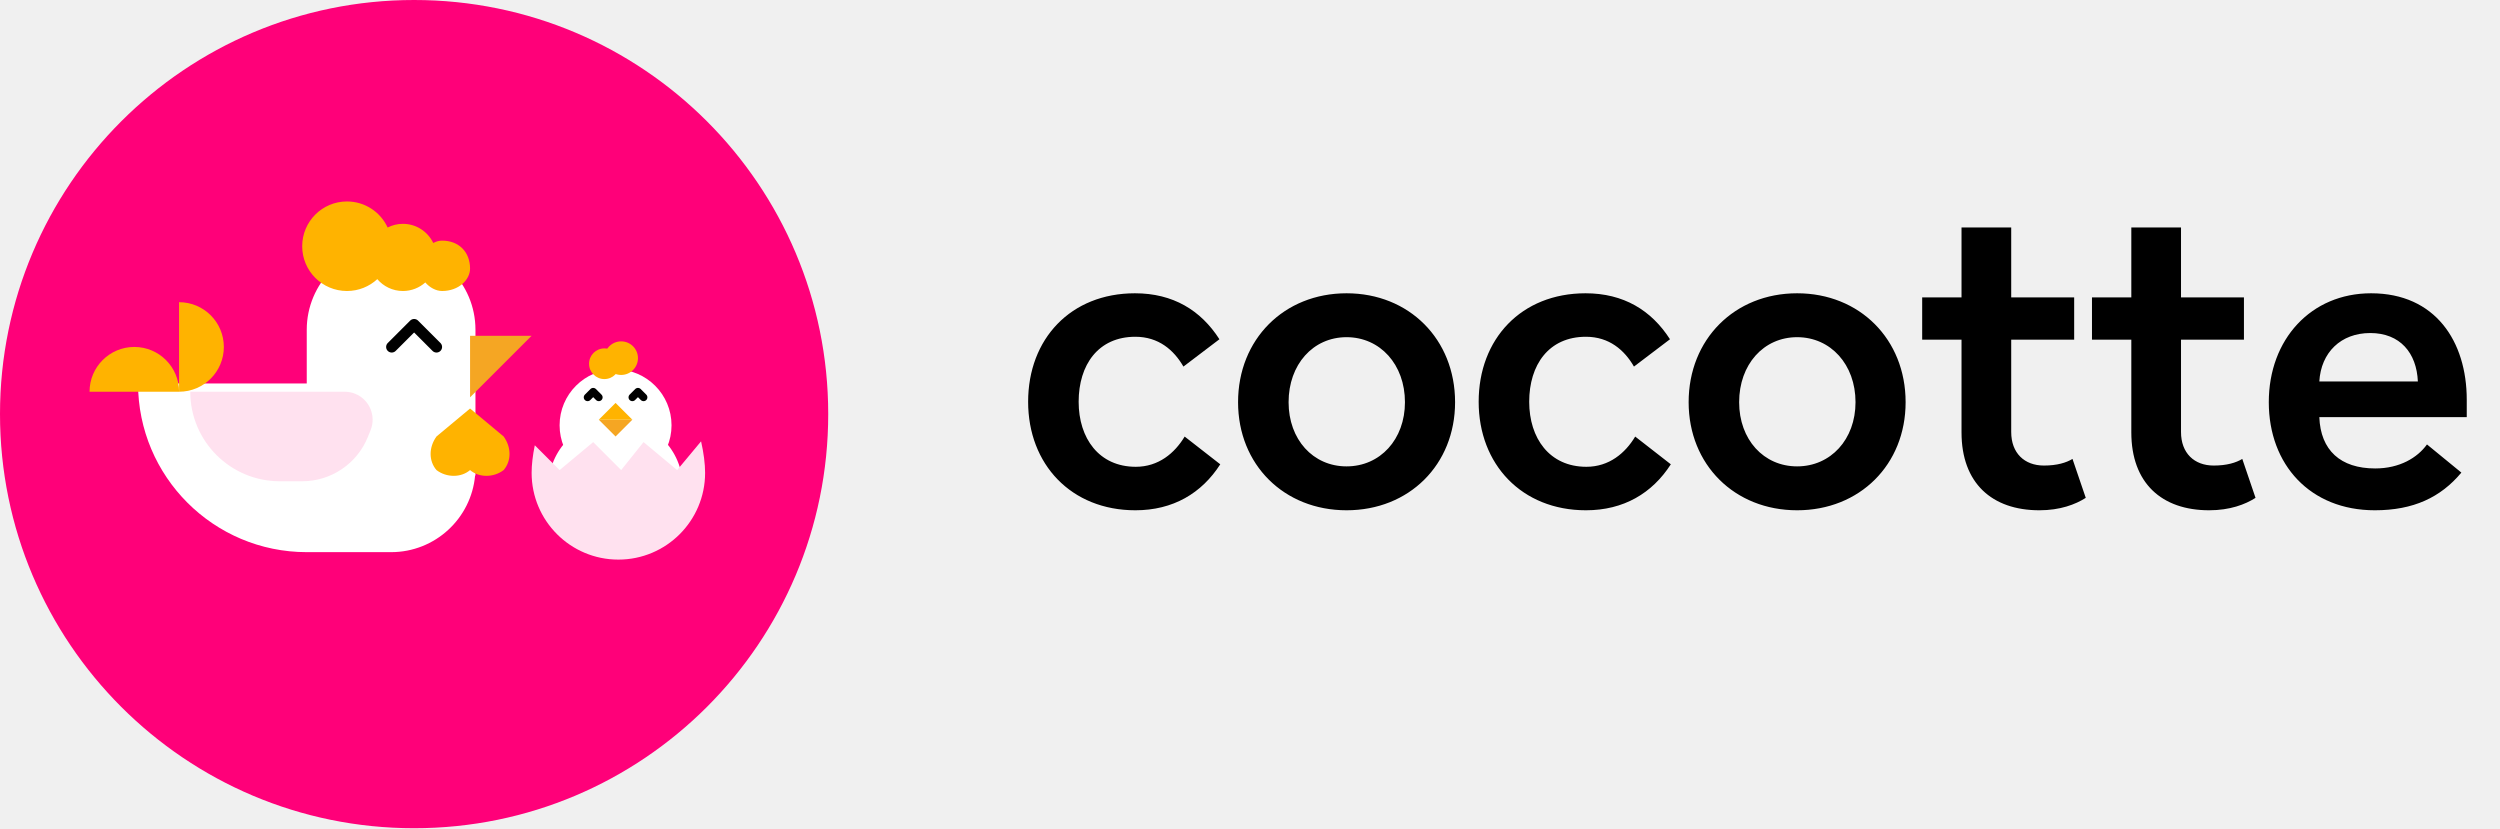
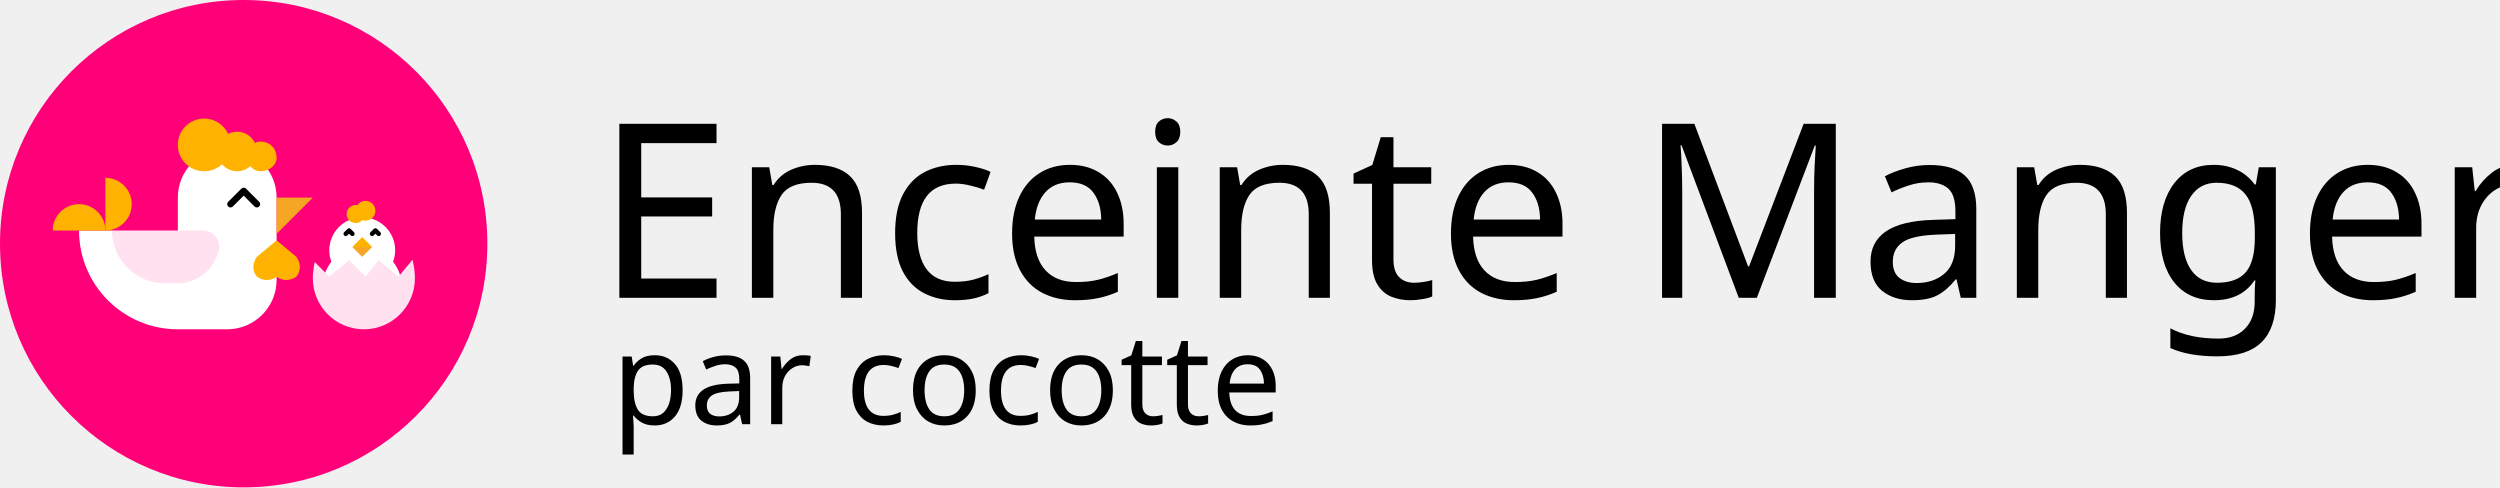
- <svg xmlns="http://www.w3.org/2000/svg" width="163px" height="54px" viewBox="0 0 163 54" version="1.1">
+ <svg xmlns="http://www.w3.org/2000/svg" width="277px" height="54px" viewBox="0 0 277 54" version="1.1">
  <defs />
  <g id="Page-1" stroke="none" stroke-width="1" fill="none" fill-rule="evenodd">
-     <g id="result" transform="translate(-20, -20)">
-       <g id="hero">
-         <g id="Group-3" transform="translate(20, 20)">
-           <g id="icon">
-             <rect id="bg" fill="#FF0079" x="0" y="0" width="54" height="54" rx="27" />
-             <g id="cocoote" transform="translate(20.16216, 25.13513) scale(-1, 1) translate(-20.16216, -25.13513) translate(5.662162, 13.13514)">
-               <path d="M14.662,11.865 L25.662,11.865 C25.662,17.94 20.737,22.865 14.662,22.865 L9.162,22.865 C6.293,22.865 3.937,20.668 3.685,17.865 L3.662,17.865 L3.662,8.365 L3.662,8.365 C3.662,5.327 6.125,2.865 9.162,2.865 L9.162,2.865 L9.162,2.865 C12.2,2.865 14.662,5.327 14.662,8.365 L14.662,11.865 Z" id="body" fill="#FFFFFF" />
-               <path d="M22.986,12.405 C22.986,10.793 24.293,9.486 25.905,9.486 C27.517,9.486 28.824,10.793 28.824,12.405 L22.986,12.405 Z" id="Combined-Shape" fill="#FFB300" />
-               <path d="M18.608,10.946 C18.608,9.334 19.915,8.027 21.527,8.027 C23.139,8.027 24.446,9.334 24.446,10.946 L18.608,10.946 Z" id="Combined-Shape" fill="#FFB300" transform="translate(21.52703, 9.486486) rotate(-90) translate(-21.52703, -9.486486) " />
-               <path d="M14.959,12.405 L22.257,12.405 C22.257,15.63 19.643,18.243 16.419,18.243 L14.959,18.243 L14.959,12.405 Z M12.19,12.405 L14.959,12.405 L14.959,18.243 L14.959,18.243 C13.076,18.243 11.382,17.1 10.677,15.354 L10.499,14.913 L10.499,14.913 C10.122,13.978 10.573,12.915 11.507,12.538 C11.724,12.45 11.956,12.405 12.19,12.405 L12.19,12.405 Z" id="Combined-Shape" fill-opacity="0.179" fill="#FF0079" opacity="0.666" />
-               <polygon id="Rectangle-8" fill="#F5A623" points="0 8.757 4.014 8.757 4.014 12.77" />
-               <path d="M10.062,5.065 C9.66,5.538 9.061,5.838 8.392,5.838 C7.831,5.838 7.319,5.627 6.932,5.28 C6.65,5.608 6.242,5.838 5.838,5.838 C4.749,5.838 4.014,5.103 4.014,4.378 C4.014,3.289 4.749,2.554 5.838,2.554 C6.034,2.554 6.231,2.608 6.414,2.708 C6.766,1.97 7.519,1.459 8.392,1.459 C8.751,1.459 9.089,1.546 9.388,1.699 C9.85,0.696 10.864,0 12.041,0 C13.653,0 14.959,1.307 14.959,2.919 C14.959,4.531 13.653,5.838 12.041,5.838 C11.277,5.838 10.582,5.545 10.062,5.065 Z" id="Combined-Shape" fill="#FFB300" />
-               <path d="M6.203,15.324 C6.714,16.032 6.714,16.92 6.203,17.514 C5.545,18.015 4.598,18.015 4.014,17.514 C3.429,18.015 2.482,18.015 1.824,17.514 C1.313,16.92 1.313,16.032 1.824,15.324 L4.014,13.5 L6.203,15.324 Z" id="Combined-Shape" fill="#FFB300" />
-               <polyline id="eye" stroke="#000000" stroke-width="0.73" stroke-linecap="round" stroke-linejoin="round" points="6.203 9.486 7.662 8.027 9.122 9.486" />
-             </g>
-             <g id="Group-2" transform="translate(35.75676, 22.25676)">
-               <circle id="Oval-8" fill="#FFFFFF" cx="4.378" cy="5.473" r="3.649" />
-               <polyline id="eye" stroke="#000000" stroke-width="0.5" stroke-linecap="round" stroke-linejoin="round" points="5.473 3.649 5.838 3.284 6.203 3.649" />
-               <polyline id="eye" stroke="#000000" stroke-width="0.5" stroke-linecap="round" stroke-linejoin="round" points="2.554 3.649 2.919 3.284 3.284 3.649" />
-               <circle id="Oval-8" fill="#FFB300" cx="3.649" cy="1.459" r="1" />
-               <circle id="Oval-8" fill="#FFB300" cx="4.743" cy="1.095" r="1.095" />
-               <circle id="Oval-8" fill="#FFFFFF" cx="4.378" cy="9.486" r="4.378" />
-               <polygon id="Triangle" fill="#F5A623" transform="translate(4.378378, 5.655405) scale(1, -1) translate(-4.378378, -5.655405) " points="4.378 5.108 5.473 6.203 3.284 6.203" />
-               <polygon id="Triangle" fill="#FFB300" points="4.378 4.014 5.473 5.108 3.284 5.108" />
-             </g>
-             <path d="M34.869,29.032 C34.734,29.689 34.662,30.304 34.662,30.831 C34.662,33.954 37.194,36.486 40.318,36.486 C43.441,36.486 45.973,33.954 45.973,30.831 C45.973,30.235 45.881,29.529 45.71,28.775 L44.149,30.649 L41.959,28.824 L40.5,30.649 L38.676,28.824 L36.486,30.649 L34.869,29.032 Z" id="Combined-Shape" fill="#FFE1EF" />
+     <g id="Artboard" transform="translate(-20, -420)">
+       <g id="em-b" transform="translate(20, 420)">
+         <text id="par-cocotte" font-family="Radikal-Medium, Radikal" font-size="14" font-weight="400" fill="#000000">
+           <tspan x="67.788" y="47">par cocotte</tspan>
+         </text>
+         <text id="Enceinte-Manger" font-family="Radikal-Medium, Radikal" font-size="27" font-weight="400" fill="#000000">
+           <tspan x="66" y="33">Enceinte Manger</tspan>
+         </text>
+         <g id="icon">
+           <rect id="bg" fill="#FF0079" x="0" y="0" width="54" height="54" rx="27" />
+           <g id="cocoote" transform="translate(20.16216, 25.13513) scale(-1, 1) translate(-20.16216, -25.13513) translate(5.662162, 13.13514)">
+             <path d="M14.959,12.405 L25.905,12.405 C25.905,18.451 21.005,23.351 14.959,23.351 L9.486,23.351 L9.486,23.351 C6.464,23.351 4.014,20.901 4.014,17.878 L4.014,17.878 L4.014,17.878 L4.014,8.757 L4.014,8.757 C4.014,5.734 6.464,3.284 9.486,3.284 L9.486,3.284 L9.486,3.284 C12.509,3.284 14.959,5.734 14.959,8.757 L14.959,12.405 Z" id="body" fill="#FFFFFF" />
+             <path d="M22.986,12.405 C22.986,10.793 24.293,9.486 25.905,9.486 C27.517,9.486 28.824,10.793 28.824,12.405 L22.986,12.405 Z" id="Combined-Shape" fill="#FFB300" />
+             <path d="M18.608,10.946 C18.608,9.334 19.915,8.027 21.527,8.027 C23.139,8.027 24.446,9.334 24.446,10.946 L18.608,10.946 Z" id="Combined-Shape" fill="#FFB300" transform="translate(21.52703, 9.486486) rotate(-90) translate(-21.52703, -9.486486) " />
+             <path d="M14.959,12.405 L22.257,12.405 C22.257,15.63 19.643,18.243 16.419,18.243 L14.959,18.243 L14.959,12.405 Z M12.19,12.405 L14.959,12.405 L14.959,18.243 L14.959,18.243 C13.076,18.243 11.382,17.1 10.677,15.354 L10.499,14.913 L10.499,14.913 C10.122,13.978 10.573,12.915 11.507,12.538 C11.724,12.45 11.956,12.405 12.19,12.405 L12.19,12.405 Z" id="Combined-Shape" fill-opacity="0.179" fill="#FF0079" opacity="0.666" />
+             <polygon id="Rectangle-8" fill="#F5A623" points="0 8.757 4.014 8.757 4.014 12.77" />
+             <path d="M10.062,5.065 C9.66,5.538 9.061,5.838 8.392,5.838 C7.831,5.838 7.319,5.627 6.932,5.28 C6.65,5.608 6.242,5.838 5.838,5.838 C4.749,5.838 4.014,5.103 4.014,4.378 C4.014,3.289 4.749,2.554 5.838,2.554 C6.034,2.554 6.231,2.608 6.414,2.708 C6.766,1.97 7.519,1.459 8.392,1.459 C8.751,1.459 9.089,1.546 9.388,1.699 C9.85,0.696 10.864,0 12.041,0 C13.653,0 14.959,1.307 14.959,2.919 C14.959,4.531 13.653,5.838 12.041,5.838 C11.277,5.838 10.582,5.545 10.062,5.065 Z" id="Combined-Shape" fill="#FFB300" />
+             <path d="M6.203,15.324 C6.714,16.032 6.714,16.92 6.203,17.514 C5.545,18.015 4.598,18.015 4.014,17.514 C3.429,18.015 2.482,18.015 1.824,17.514 C1.313,16.92 1.313,16.032 1.824,15.324 L4.014,13.5 L6.203,15.324 Z" id="Combined-Shape" fill="#FFB300" />
+             <polyline id="eye" stroke="#000000" stroke-width="0.73" stroke-linecap="round" stroke-linejoin="round" points="6.203 9.486 7.662 8.027 9.122 9.486" />
          </g>
-           <path d="M73.999,19.122 C69.814,19.122 67.034,22.092 67.034,26.196 C67.034,30.273 69.841,33.27 74.026,33.27 C76.484,33.27 78.347,32.163 79.561,30.273 L77.24,28.464 C76.591,29.544 75.538,30.435 74.053,30.435 C71.65,30.435 70.328,28.572 70.328,26.196 C70.328,23.793 71.597,21.957 74.026,21.957 C75.538,21.957 76.537,22.821 77.159,23.901 L79.507,22.119 C78.293,20.229 76.484,19.122 73.999,19.122 Z M87.796,19.122 C91.874,19.122 94.871,22.119 94.871,26.223 C94.871,30.3 91.874,33.27 87.796,33.27 C83.719,33.27 80.722,30.3 80.722,26.223 C80.722,22.119 83.719,19.122 87.796,19.122 Z M87.796,21.984 C85.609,21.984 84.016,23.766 84.016,26.223 C84.016,28.653 85.609,30.408 87.796,30.408 C89.984,30.408 91.603,28.653 91.603,26.223 C91.603,23.766 89.984,21.984 87.796,21.984 Z M103.376,19.122 C99.191,19.122 96.409,22.092 96.409,26.196 C96.409,30.273 99.218,33.27 103.403,33.27 C105.859,33.27 107.722,32.163 108.938,30.273 L106.615,28.464 C105.968,29.544 104.915,30.435 103.43,30.435 C101.026,30.435 99.704,28.572 99.704,26.196 C99.704,23.793 100.972,21.957 103.403,21.957 C104.915,21.957 105.913,22.821 106.534,23.901 L108.883,22.119 C107.668,20.229 105.859,19.122 103.376,19.122 Z M117.172,19.122 C121.249,19.122 124.246,22.119 124.246,26.223 C124.246,30.3 121.249,33.27 117.172,33.27 C113.096,33.27 110.099,30.3 110.099,26.223 C110.099,22.119 113.096,19.122 117.172,19.122 Z M117.172,21.984 C114.986,21.984 113.392,23.766 113.392,26.223 C113.392,28.653 114.986,30.408 117.172,30.408 C119.359,30.408 120.98,28.653 120.98,26.223 C120.98,23.766 119.359,21.984 117.172,21.984 Z M131.131,14.829 L127.891,14.829 L127.891,19.392 L125.326,19.392 L125.326,22.146 L127.891,22.146 L127.891,28.194 C127.891,31.488 129.863,33.27 132.968,33.27 C134.317,33.27 135.316,32.892 135.992,32.46 L135.127,29.922 C134.722,30.165 134.129,30.354 133.264,30.354 C131.995,30.354 131.131,29.544 131.131,28.167 L131.131,22.146 L135.236,22.146 L135.236,19.392 L131.131,19.392 L131.131,14.829 Z M142.202,14.829 L138.962,14.829 L138.962,19.392 L136.397,19.392 L136.397,22.146 L138.962,22.146 L138.962,28.194 C138.962,31.488 140.933,33.27 144.037,33.27 C145.387,33.27 146.387,32.892 147.061,32.46 L146.197,29.922 C145.792,30.165 145.198,30.354 144.334,30.354 C143.065,30.354 142.202,29.544 142.202,28.167 L142.202,22.146 L146.305,22.146 L146.305,19.392 L142.202,19.392 L142.202,14.829 Z M154.595,19.122 C158.78,19.122 160.832,22.254 160.832,26.061 L160.832,27.195 L151.22,27.195 C151.3,29.355 152.596,30.543 154.864,30.543 C156.458,30.543 157.619,29.841 158.239,28.977 L160.481,30.813 C159.131,32.433 157.349,33.27 154.838,33.27 C150.625,33.27 147.925,30.3 147.925,26.223 C147.925,22.119 150.679,19.122 154.595,19.122 Z M154.541,21.714 C152.624,21.714 151.327,22.983 151.22,24.873 L157.645,24.873 C157.565,23.01 156.484,21.714 154.541,21.714 Z" id="cocotte" fill="#000000" />
+           <g id="Group-2" transform="translate(35.75676, 22.25676)">
+             <circle id="Oval-8" fill="#FFFFFF" cx="4.378" cy="5.473" r="3.649" />
+             <polyline id="eye" stroke="#000000" stroke-width="0.5" stroke-linecap="round" stroke-linejoin="round" points="5.473 3.649 5.838 3.284 6.203 3.649" />
+             <polyline id="eye" stroke="#000000" stroke-width="0.5" stroke-linecap="round" stroke-linejoin="round" points="2.554 3.649 2.919 3.284 3.284 3.649" />
+             <circle id="Oval-8" fill="#FFB300" cx="3.649" cy="1.459" r="1" />
+             <circle id="Oval-8" fill="#FFB300" cx="4.743" cy="1.095" r="1.095" />
+             <circle id="Oval-8" fill="#FFFFFF" cx="4.378" cy="9.486" r="4.378" />
+             <polygon id="Triangle" fill="#F5A623" transform="translate(4.378378, 5.655405) scale(1, -1) translate(-4.378378, -5.655405) " points="4.378 5.108 5.473 6.203 3.284 6.203" />
+             <polygon id="Triangle" fill="#FFB300" points="4.378 4.014 5.473 5.108 3.284 5.108" />
+           </g>
+           <path d="M34.869,29.032 C34.734,29.689 34.662,30.304 34.662,30.831 C34.662,33.954 37.194,36.486 40.318,36.486 C43.441,36.486 45.973,33.954 45.973,30.831 C45.973,30.235 45.881,29.529 45.71,28.775 L44.149,30.649 L41.959,28.824 L40.5,30.649 L38.676,28.824 L36.486,30.649 L34.869,29.032 Z" id="Combined-Shape" fill="#FFE1EF" />
        </g>
      </g>
    </g>
  </g>
</svg>
